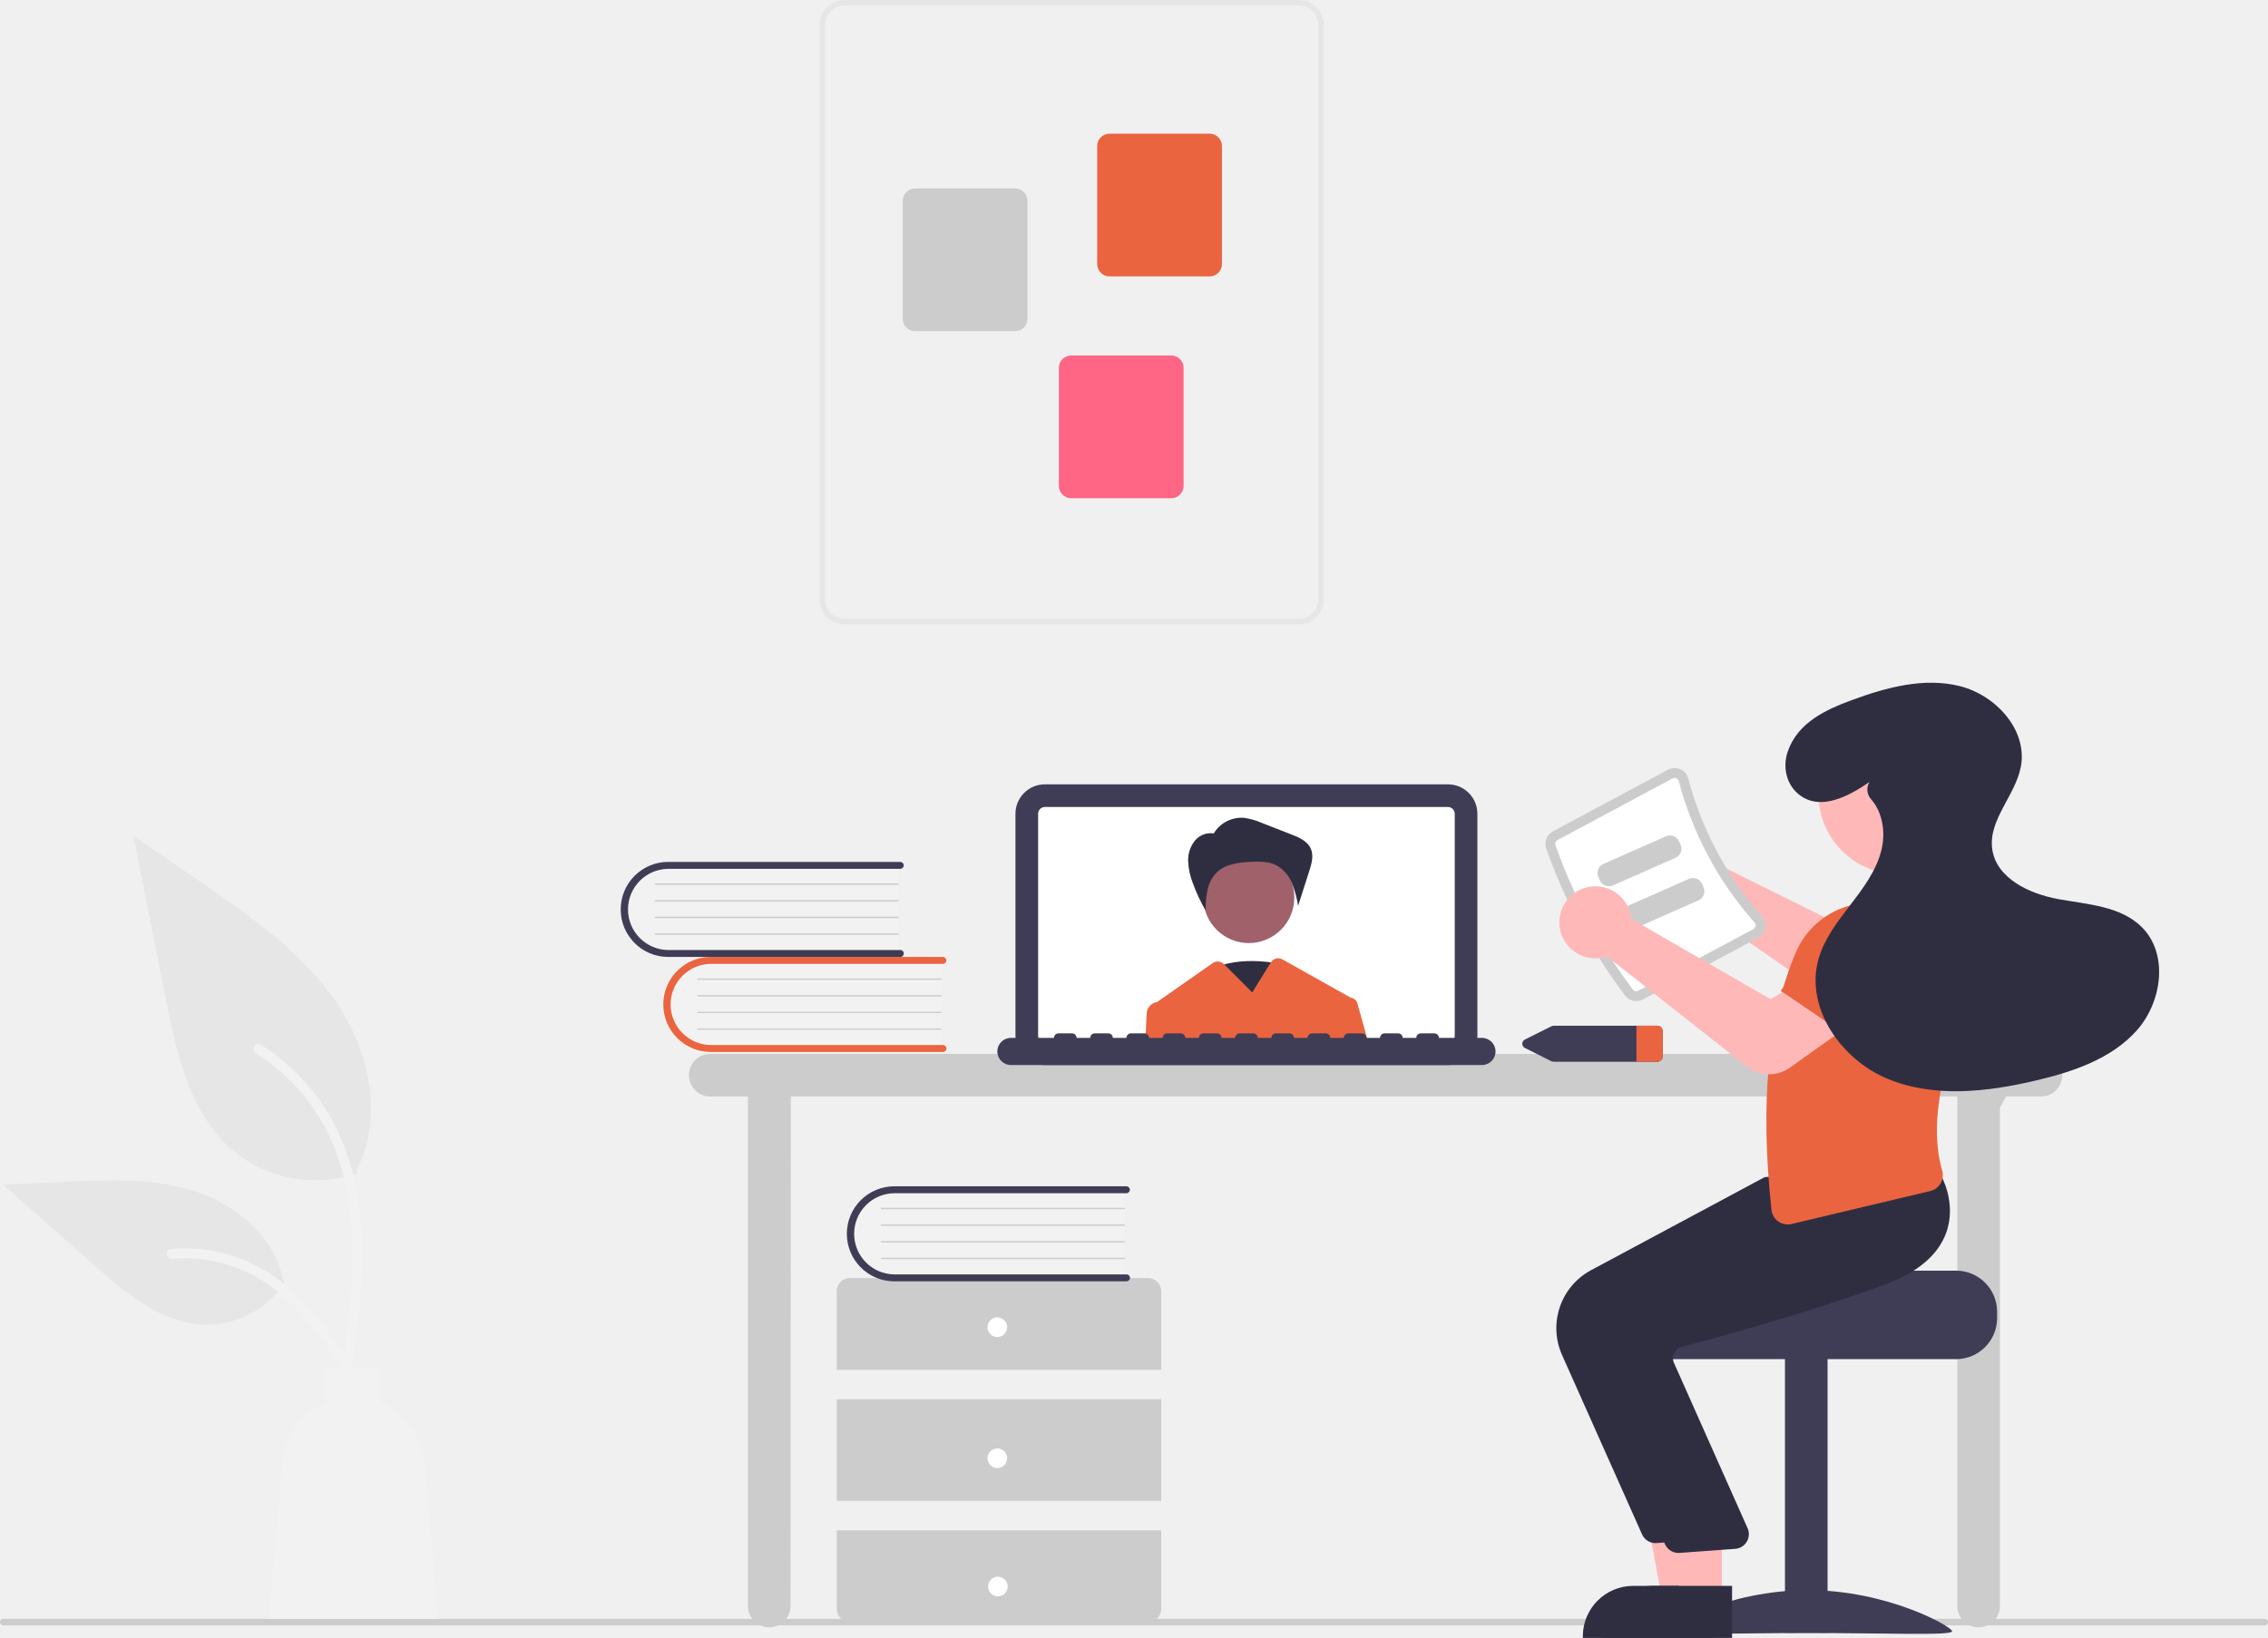
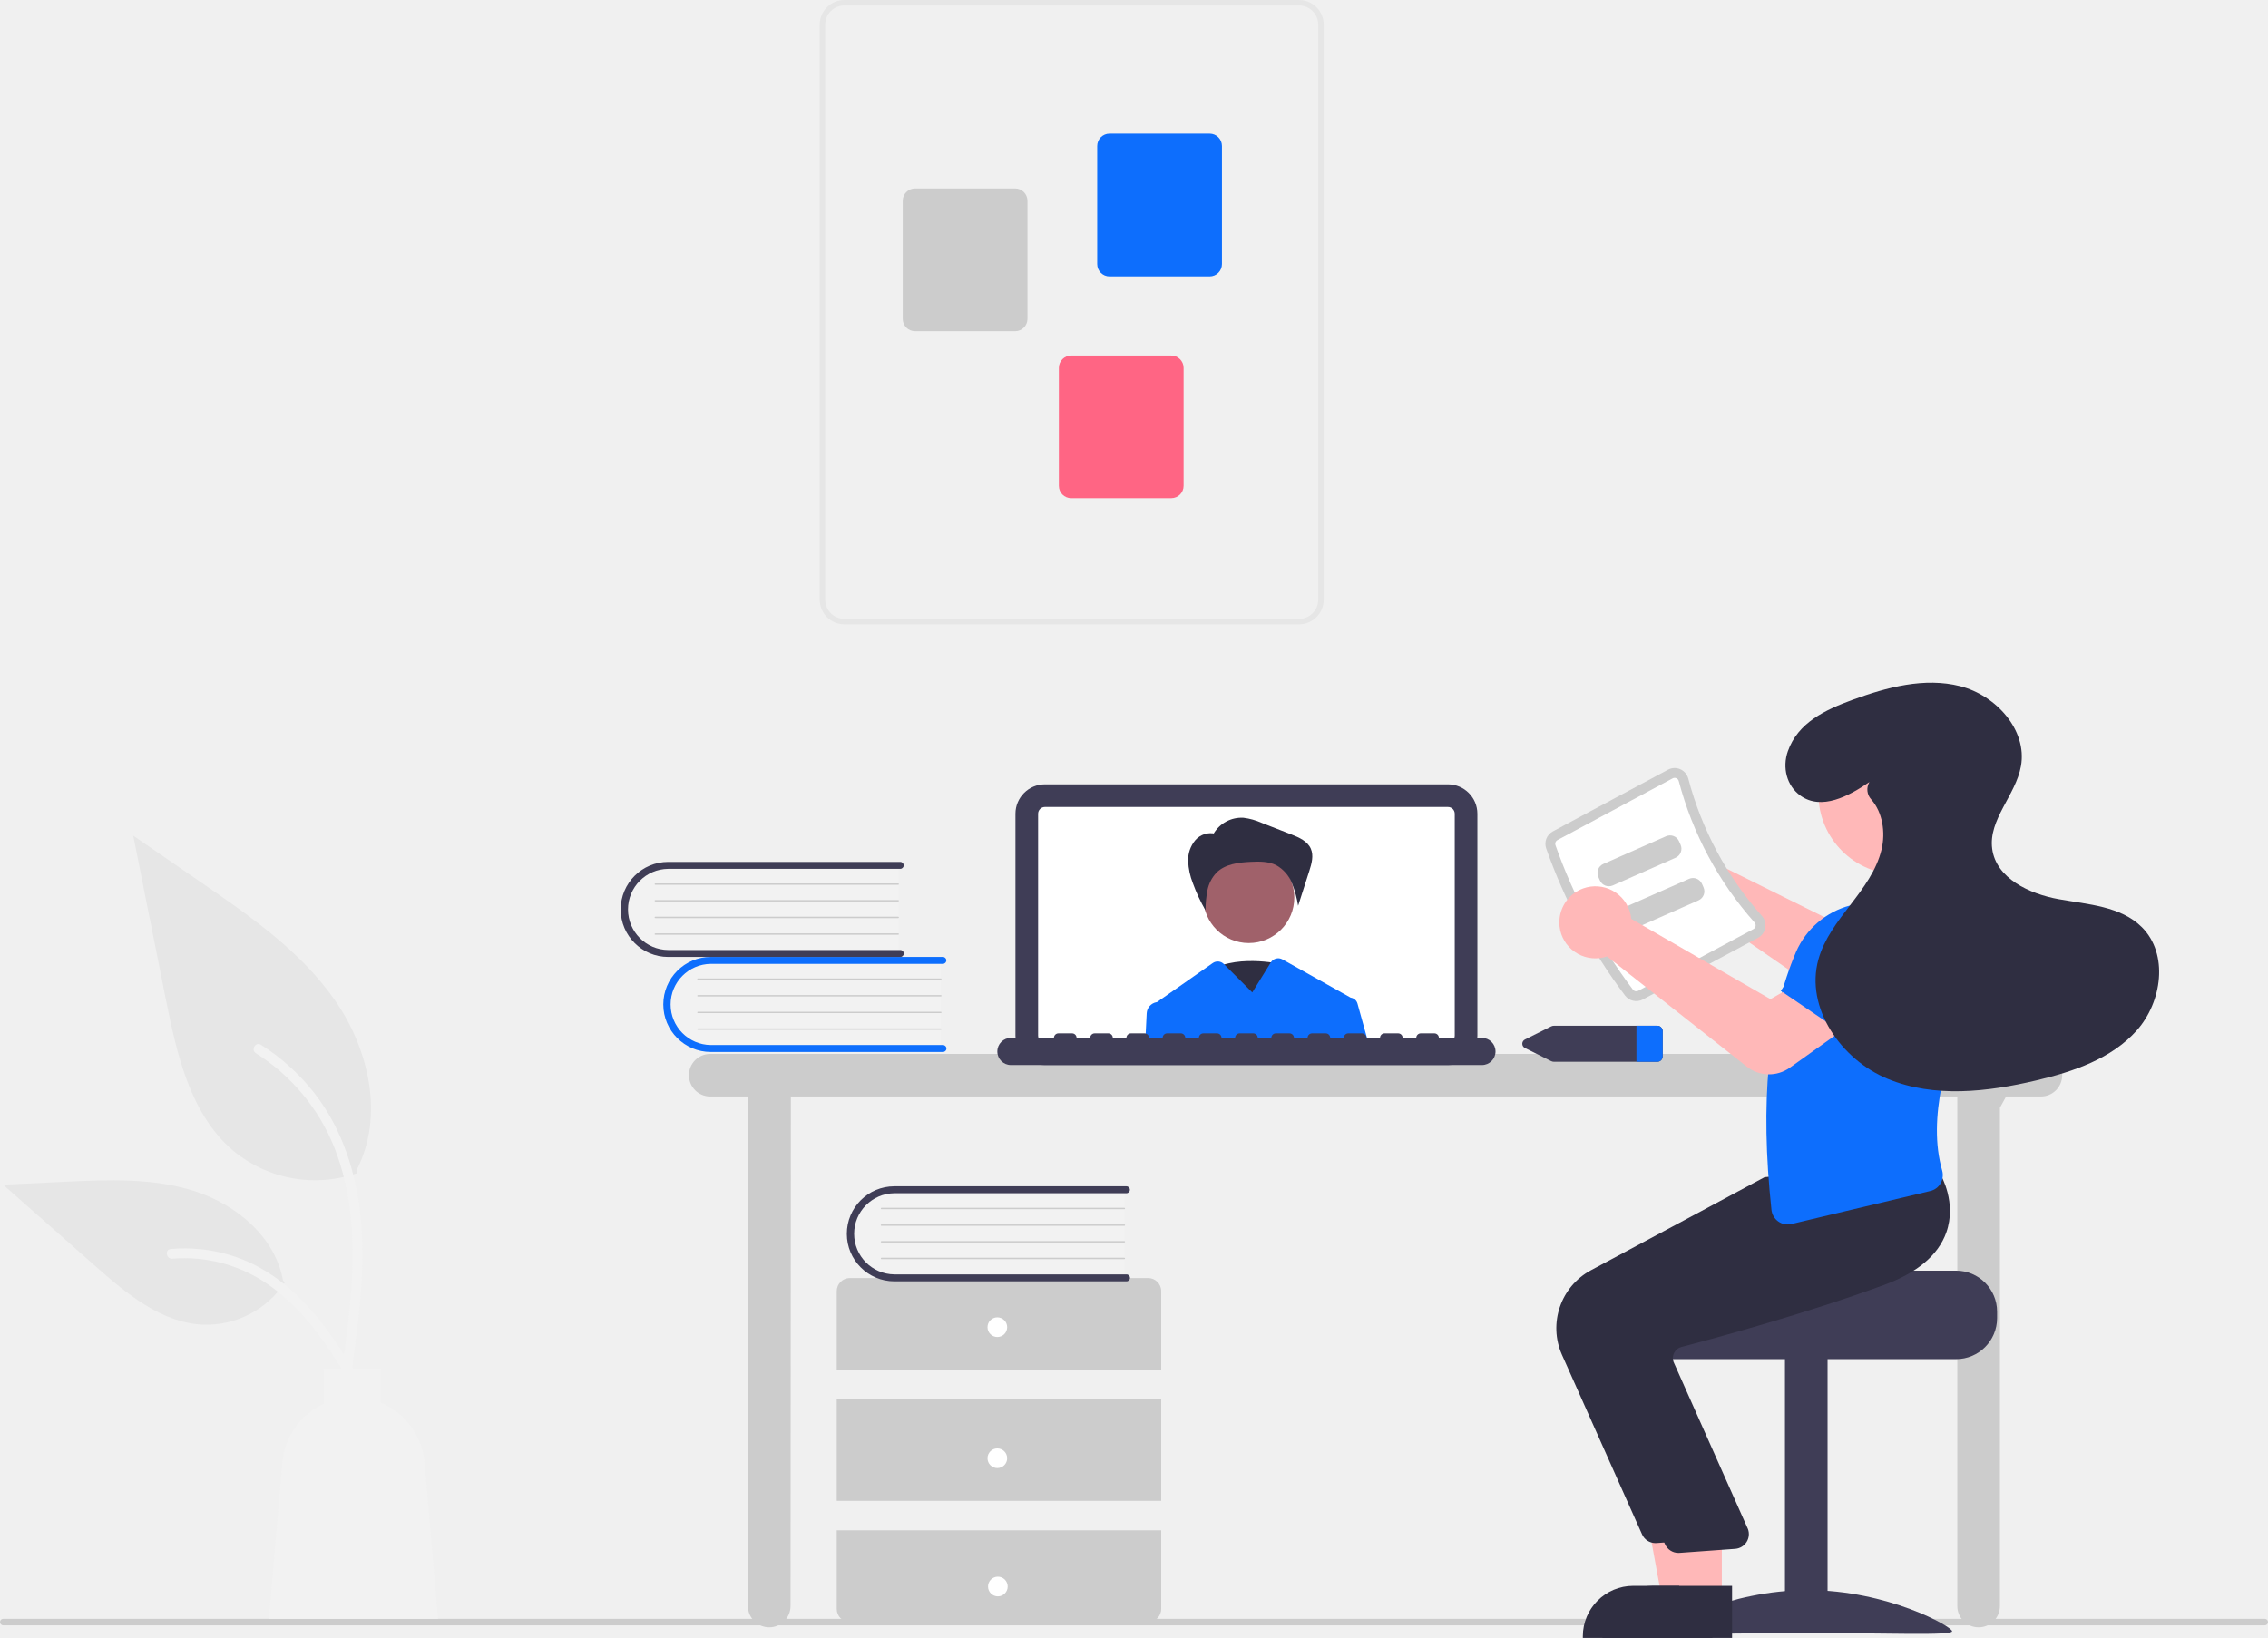
<svg xmlns="http://www.w3.org/2000/svg" data-name="Layer 1" width="692" height="499.877" viewBox="0 0 692 499.877">
  <path d="M945,696.105H255a1,1,0,0,1,0-2H945a1,1,0,0,1,0,2Z" transform="translate(-254 -200.0616)" fill="#ccc" />
  <path d="M876.704,521.703h-406a6.5,6.5,0,1,0,0,13h11.5v155.5a6.5,6.5,0,0,0,13,0l.099-155.5H851.204v155.5a6.5,6.5,0,0,0,13,0V538.13l1.891-3.427h10.609a6.5,6.5,0,1,0,0-13Z" transform="translate(-254 -200.0616)" fill="#ccc" />
  <path d="M695.794,525.105H572.812a8.992,8.992,0,0,1-8.982-8.982V448.414a8.992,8.992,0,0,1,8.982-8.982H695.794a8.992,8.992,0,0,1,8.982,8.982v67.709A8.992,8.992,0,0,1,695.794,525.105Z" transform="translate(-254 -200.0616)" fill="#3f3d56" />
  <path d="M695.793,446.345H572.813a2.074,2.074,0,0,0-2.07,2.07v67.71a2.074,2.074,0,0,0,2.07,2.07H695.793a2.074,2.074,0,0,0,2.07-2.07v-67.71A2.074,2.074,0,0,0,695.793,446.345Z" transform="translate(-254 -200.0616)" fill="#fff" />
  <path d="M644.792,494.283s-14.722-3.392-22.82,2.827,10.306,20.355,10.306,20.355Z" transform="translate(-254 -200.0616)" fill="#2f2e41" />
  <circle cx="381.024" cy="273.924" r="13.887" fill="#a0616a" />
  <path d="M624.286,454.492a9.898,9.898,0,0,1,9.126-4.856,19.397,19.397,0,0,1,5.515,1.544l9.078,3.541c2.349.916,4.922,2.039,5.941,4.345.946,2.141.24,4.613-.474,6.841l-3.397,10.593a32.246,32.246,0,0,0-1.925-6.998,10.835,10.835,0,0,0-4.704-5.364c-2.358-1.21-5.137-1.185-7.785-1.057-3.749.18-7.826.657-10.489,3.302a10.895,10.895,0,0,0-2.765,5.399,32.5,32.5,0,0,0-.58,6.112,50.669,50.669,0,0,1-3.869-8.295,20.525,20.525,0,0,1-1.438-6.715,9.444,9.444,0,0,1,2.165-6.387,6.195,6.195,0,0,1,6.231-1.961Z" transform="translate(-254 -200.0616)" fill="#2f2e41" />
-   <path d="M668.183,506.325a2.472,2.472,0,0,0-2.07-1.79.86.86,0,0,0-.1-.06L645.282,492.856a2.637,2.637,0,0,0-3.528.908l-5.67,9.18-8.54-8.54-.136-.136a2.636,2.636,0,0,0-3.376-.295l-17.038,11.931c-.03,0-.06.01-.09.01a3.633,3.633,0,0,0-3.03,3.39l-.44,8.89h68.04Z" transform="translate(-254 -200.0616)" fill="#eb6440" />
+   <path d="M668.183,506.325a2.472,2.472,0,0,0-2.07-1.79.86.86,0,0,0-.1-.06L645.282,492.856a2.637,2.637,0,0,0-3.528.908l-5.67,9.18-8.54-8.54-.136-.136a2.636,2.636,0,0,0-3.376-.295l-17.038,11.931c-.03,0-.06.01-.09.01a3.633,3.633,0,0,0-3.03,3.39l-.44,8.89h68.04Z" transform="translate(-254 -200.0616)" fill="#0d6efd" />
  <path d="M706.158,516.814H693.03a1.382,1.382,0,0,0-1.382-1.382h-4.145a1.382,1.382,0,0,0-1.382,1.382h-4.145a1.382,1.382,0,0,0-1.382-1.382H676.449a1.382,1.382,0,0,0-1.382,1.382h-4.145a1.382,1.382,0,0,0-1.382-1.382h-4.145a1.382,1.382,0,0,0-1.382,1.382h-4.145A1.382,1.382,0,0,0,658.485,515.432h-4.145a1.382,1.382,0,0,0-1.382,1.382h-4.145a1.382,1.382,0,0,0-1.382-1.382H643.285a1.382,1.382,0,0,0-1.382,1.382H637.758a1.382,1.382,0,0,0-1.382-1.382h-4.145a1.382,1.382,0,0,0-1.382,1.382h-4.145a1.382,1.382,0,0,0-1.382-1.382h-4.145a1.382,1.382,0,0,0-1.382,1.382H615.649a1.382,1.382,0,0,0-1.382-1.382h-4.145a1.382,1.382,0,0,0-1.382,1.382h-4.145a1.382,1.382,0,0,0-1.382-1.382h-4.145a1.382,1.382,0,0,0-1.382,1.382h-4.145a1.382,1.382,0,0,0-1.382-1.382h-4.145a1.382,1.382,0,0,0-1.382,1.382H582.485a1.382,1.382,0,0,0-1.382-1.382H576.958a1.382,1.382,0,0,0-1.382,1.382H562.449a4.145,4.145,0,0,0,0,8.291H706.158a4.145,4.145,0,0,0,0-8.291Z" transform="translate(-254 -200.0616)" fill="#3f3d56" />
  <path d="M541.079,492.74v27.526H472.117a13.771,13.771,0,1,1,0-27.526Z" transform="translate(-254 -200.0616)" fill="#f2f2f2" />
-   <path d="M542.773,520.054a1.059,1.059,0,0,1-1.059,1.059h-70.826a14.504,14.504,0,1,1,0-29.008h70.826a1.059,1.059,0,0,1,0,2.117h-70.826a12.387,12.387,0,0,0,0,24.773h70.826A1.059,1.059,0,0,1,542.773,520.054Z" transform="translate(-254 -200.0616)" fill="#eb6440" />
+   <path d="M542.773,520.054a1.059,1.059,0,0,1-1.059,1.059h-70.826a14.504,14.504,0,1,1,0-29.008h70.826a1.059,1.059,0,0,1,0,2.117h-70.826a12.387,12.387,0,0,0,0,24.773h70.826A1.059,1.059,0,0,1,542.773,520.054Z" transform="translate(-254 -200.0616)" fill="#0d6efd" />
  <path d="M541.079,499.092H466.971a.212.212,0,1,1,0-.423h74.108a.212.212,0,0,1,0,.423Z" transform="translate(-254 -200.0616)" fill="#ccc" />
  <path d="M541.079,504.174H466.971a.212.212,0,1,1,0-.423h74.108a.212.212,0,0,1,0,.423Z" transform="translate(-254 -200.0616)" fill="#ccc" />
  <path d="M541.079,509.255H466.971a.212.212,0,1,1,0-.423h74.108a.212.212,0,0,1,0,.423Z" transform="translate(-254 -200.0616)" fill="#ccc" />
  <path d="M541.079,514.337H466.971a.212.212,0,1,1,0-.423h74.108a.212.212,0,0,1,0,.423Z" transform="translate(-254 -200.0616)" fill="#ccc" />
  <path d="M528.079,463.74v27.526H459.117a13.771,13.771,0,1,1,0-27.526Z" transform="translate(-254 -200.0616)" fill="#f2f2f2" />
  <path d="M529.773,491.054a1.059,1.059,0,0,1-1.059,1.059h-70.826a14.504,14.504,0,1,1,0-29.008h70.826a1.059,1.059,0,0,1,0,2.117h-70.826a12.387,12.387,0,0,0,0,24.773h70.826A1.059,1.059,0,0,1,529.773,491.054Z" transform="translate(-254 -200.0616)" fill="#3f3d56" />
  <path d="M528.079,470.092H453.971a.212.212,0,1,1,0-.423h74.108a.212.212,0,0,1,0,.423Z" transform="translate(-254 -200.0616)" fill="#ccc" />
  <path d="M528.079,475.174H453.971a.212.212,0,1,1,0-.423h74.108a.212.212,0,0,1,0,.423Z" transform="translate(-254 -200.0616)" fill="#ccc" />
  <path d="M528.079,480.255H453.971a.212.212,0,1,1,0-.423h74.108a.212.212,0,0,1,0,.423Z" transform="translate(-254 -200.0616)" fill="#ccc" />
  <path d="M528.079,485.337H453.971a.212.212,0,1,1,0-.423h74.108a.212.212,0,0,1,0,.423Z" transform="translate(-254 -200.0616)" fill="#ccc" />
  <path d="M608.303,618.105v-24a4,4,0,0,0-4-4h-91a4,4,0,0,0-4,4v24Z" transform="translate(-254 -200.0616)" fill="#ccc" />
  <rect x="255.303" y="427.043" width="99" height="31" fill="#ccc" />
  <path d="M509.303,667.105v24a4,4,0,0,0,4,4h91a4,4,0,0,0,4-4v-24Z" transform="translate(-254 -200.0616)" fill="#ccc" />
  <circle cx="304.303" cy="405.043" r="3" fill="#fff" />
  <circle cx="304.303" cy="445.043" r="3" fill="#fff" />
  <circle cx="304.464" cy="484.196" r="3" fill="#fff" />
  <path d="M597.079,562.74v27.526H528.117a13.771,13.771,0,1,1,0-27.526Z" transform="translate(-254 -200.0616)" fill="#f2f2f2" />
  <path d="M598.773,590.054a1.059,1.059,0,0,1-1.059,1.059h-70.826a14.504,14.504,0,1,1,0-29.008h70.826a1.059,1.059,0,0,1,0,2.117h-70.826a12.387,12.387,0,0,0,0,24.773h70.826A1.059,1.059,0,0,1,598.773,590.054Z" transform="translate(-254 -200.0616)" fill="#3f3d56" />
  <path d="M597.079,569.092H522.971a.212.212,0,1,1,0-.423h74.108a.212.212,0,0,1,0,.423Z" transform="translate(-254 -200.0616)" fill="#ccc" />
  <path d="M597.079,574.174H522.971a.212.212,0,1,1,0-.423h74.108a.212.212,0,0,1,0,.423Z" transform="translate(-254 -200.0616)" fill="#ccc" />
  <path d="M597.079,579.255H522.971a.212.212,0,1,1,0-.423h74.108a.212.212,0,0,1,0,.423Z" transform="translate(-254 -200.0616)" fill="#ccc" />
  <path d="M597.079,584.337H522.971a.212.212,0,1,1,0-.423h74.108a.212.212,0,0,1,0,.423Z" transform="translate(-254 -200.0616)" fill="#ccc" />
  <path d="M504.11,383.083v-175.5a7.53,7.53,0,0,1,7.521-7.521H650.36a7.53,7.53,0,0,1,7.521,7.521v175.5a7.53,7.53,0,0,1-7.521,7.521H511.632A7.53,7.53,0,0,1,504.11,383.083Zm7.521-181.35a5.857,5.857,0,0,0-5.85,5.85v175.5a5.857,5.857,0,0,0,5.85,5.85H650.36a5.857,5.857,0,0,0,5.85-5.85v-175.5a5.857,5.857,0,0,0-5.85-5.85Z" transform="translate(-254 -200.0616)" fill="#e6e6e6" />
-   <path d="M588.775,280.659V244.624a3.765,3.765,0,0,1,3.761-3.761h30.537a3.765,3.765,0,0,1,3.761,3.761v36.036a3.765,3.765,0,0,1-3.761,3.761h-30.537A3.765,3.765,0,0,1,588.775,280.659Z" transform="translate(-254 -200.0616)" fill="#eb6440" />
+   <path d="M588.775,280.659V244.624a3.765,3.765,0,0,1,3.761-3.761h30.537a3.765,3.765,0,0,1,3.761,3.761v36.036a3.765,3.765,0,0,1-3.761,3.761h-30.537A3.765,3.765,0,0,1,588.775,280.659Z" transform="translate(-254 -200.0616)" fill="#0d6efd" />
  <path d="M529.44,297.374V261.338a3.765,3.765,0,0,1,3.761-3.761h30.537a3.765,3.765,0,0,1,3.761,3.761v36.036a3.765,3.765,0,0,1-3.761,3.761h-30.537A3.765,3.765,0,0,1,529.44,297.374Z" transform="translate(-254 -200.0616)" fill="#ccc" />
  <path d="M577.075,348.352V312.317a3.765,3.765,0,0,1,3.761-3.761h30.537a3.765,3.765,0,0,1,3.761,3.761v36.036a3.765,3.765,0,0,1-3.761,3.761h-30.537A3.765,3.765,0,0,1,577.075,348.352Z" transform="translate(-254 -200.0616)" fill="#ff6584" />
  <path d="M759.563,513.105H728.143a1.941,1.941,0,0,0-.86.2l-7.93,3.97a1.445,1.445,0,0,0,0,2.66l7.93,3.97a1.941,1.941,0,0,0,.86.2h31.42a1.649,1.649,0,0,0,1.74-1.53v-7.94A1.649,1.649,0,0,0,759.563,513.105Z" transform="translate(-254 -200.0616)" fill="#3f3d56" />
-   <path d="M761.303,514.635v7.94a1.649,1.649,0,0,1-1.74,1.53h-6.26v-11h6.26A1.649,1.649,0,0,1,761.303,514.635Z" transform="translate(-254 -200.0616)" fill="#eb6440" />
+   <path d="M761.303,514.635v7.94a1.649,1.649,0,0,1-1.74,1.53h-6.26v-11h6.26A1.649,1.649,0,0,1,761.303,514.635Z" transform="translate(-254 -200.0616)" fill="#0d6efd" />
  <path d="M759.327,453.705a11.003,11.003,0,0,1,14.89,6.915,10.588,10.588,0,0,1,.32,1.435l43.938,21.788,10.168-6.739,12.652,14.565L825.769,504.279a11.149,11.149,0,0,1-13.301.513l-44.579-30.828a10.511,10.511,0,0,1-1.015.37,11.003,11.003,0,0,1-14.01-8.561,10.708,10.708,0,0,1-.163-1.34A11.036,11.036,0,0,1,759.327,453.705Z" transform="translate(-254 -200.0616)" fill="#ffb8b8" />
  <path d="M850.841,587.853H802.831c0,1.38-49.48,2.5-49.48,2.5a12.86,12.86,0,0,0-2.11,2,12.41,12.41,0,0,0-2.9,8v2a12.505,12.505,0,0,0,12.5,12.5h90a12.511,12.511,0,0,0,12.5-12.5v-2A12.517,12.517,0,0,0,850.841,587.853Z" transform="translate(-254 -200.0616)" fill="#3f3d56" />
  <rect x="798.617" y="614.357" width="13" height="84" transform="translate(1356.235 1112.652) rotate(-180)" fill="#3f3d56" />
  <path d="M761.617,697.9c0,1.405,19.699.543,44,.543s44,.861,44-.543-19.699-12.543-44-12.543S761.617,696.495,761.617,697.9Z" transform="translate(-254 -200.0616)" fill="#3f3d56" />
  <polygon points="519.353 487.993 507.094 487.992 501.261 456.195 519.355 456.196 519.353 487.993" fill="#ffb8b8" />
  <path d="M776.48,699.938l-39.531-.001v-.5a15.386,15.386,0,0,1,15.386-15.386h.001l24.144.001Z" transform="translate(-254 -200.0616)" fill="#2f2e41" />
  <path d="M755.017,668.337,730.576,613.529a20.086,20.086,0,0,1,8.819-25.784l53.013-28.428,24.191-2.058,22.315-2.028.161.272c.206.348,5.004,8.635,1.76,17.722-2.46,6.893-8.859,12.276-19.019,16.002-23.714,8.695-51.109,16.127-61.786,18.918a3.451,3.451,0,0,0-2.211,1.76,3.498,3.498,0,0,0-.196,2.799l22.707,51.015a4.5,4.5,0,0,1-3.809,6.029L759.553,670.983q-.216.021-.43.021A4.497,4.497,0,0,1,755.017,668.337Z" transform="translate(-254 -200.0616)" fill="#2f2e41" />
  <polygon points="525.353 487.993 513.094 487.992 507.261 456.195 525.355 456.196 525.353 487.993" fill="#ffb8b8" />
  <path d="M782.48,699.938l-39.531-.001v-.5a15.386,15.386,0,0,1,15.386-15.386h.001l24.144.001Z" transform="translate(-254 -200.0616)" fill="#2f2e41" />
  <path d="M762.017,671.337,737.576,616.529a20.086,20.086,0,0,1,8.819-25.784l53.013-28.428,24.191-2.058,22.315-2.028.161.272c.206.348,5.004,8.635,1.76,17.722-2.46,6.893-8.859,12.276-19.019,16.002-23.714,8.695-51.109,16.127-61.786,18.918a3.451,3.451,0,0,0-2.211,1.76,3.498,3.498,0,0,0-.196,2.799l22.707,51.015a4.5,4.5,0,0,1-3.809,6.029L766.553,673.983q-.216.021-.43.021A4.497,4.497,0,0,1,762.017,671.337Z" transform="translate(-254 -200.0616)" fill="#2f2e41" />
  <path d="M749.835,503.906a167.506,167.506,0,0,1-24.075-44.932,4.303,4.303,0,0,1,2.032-5.179l35.145-18.832a4.247,4.247,0,0,1,3.726-.151,4.319,4.319,0,0,1,2.461,2.884,102.328,102.328,0,0,0,22.446,41.891,4.318,4.318,0,0,1,1.038,3.647,4.247,4.247,0,0,1-2.189,3.018L755.272,505.083A4.303,4.303,0,0,1,749.835,503.906Z" transform="translate(-254 -200.0616)" fill="#ccc" />
  <path d="M752.233,502.104a1.299,1.299,0,0,0,1.622.335l35.146-18.832a1.246,1.246,0,0,0,.653-.897,1.318,1.318,0,0,0-.325-1.128,105.34,105.34,0,0,1-23.107-43.125,1.319,1.319,0,0,0-.758-.895,1.247,1.247,0,0,0-1.11.046L729.208,456.439a1.298,1.298,0,0,0-.62,1.537,164.507,164.507,0,0,0,23.645,44.127Z" transform="translate(-254 -200.0616)" fill="#fff" />
-   <path d="M866.593,498.883l-27.525,10.459-6.72-18.667a11.168,11.168,0,0,1,5.002-13.499l0,0a11.168,11.168,0,0,1,14.262,2.784Z" transform="translate(-254 -200.0616)" fill="#eb6440" />
-   <path d="M796.583,572.843a4.999,4.999,0,0,1-2.083-3.549c-3.525-32.91-1.07-58.664,7.506-78.735a24.992,24.992,0,0,1,16.567-14.18l22.25-1.123.115.056A26.005,26.005,0,0,1,855.156,502.9c-7.156,18.863-13.148,38.503-8.579,54.346a5.122,5.122,0,0,1-.484,3.983,4.884,4.884,0,0,1-3.116,2.309L800.599,573.62a4.964,4.964,0,0,1-4.017-.777Z" transform="translate(-254 -200.0616)" fill="#eb6440" />
+   <path d="M866.593,498.883l-27.525,10.459-6.72-18.667a11.168,11.168,0,0,1,5.002-13.499l0,0a11.168,11.168,0,0,1,14.262,2.784Z" transform="translate(-254 -200.0616)" fill="#0d6efd" />
+   <path d="M796.583,572.843a4.999,4.999,0,0,1-2.083-3.549c-3.525-32.91-1.07-58.664,7.506-78.735a24.992,24.992,0,0,1,16.567-14.18l22.25-1.123.115.056A26.005,26.005,0,0,1,855.156,502.9c-7.156,18.863-13.148,38.503-8.579,54.346a5.122,5.122,0,0,1-.484,3.983,4.884,4.884,0,0,1-3.116,2.309L800.599,573.62a4.964,4.964,0,0,1-4.017-.777Z" transform="translate(-254 -200.0616)" fill="#0d6efd" />
  <circle cx="579.396" cy="242.323" r="24.561" fill="#ffb8b8" />
  <path d="M765.243,461.838l-19.142,8.45a3.003,3.003,0,0,1-3.956-1.533l-.473-1.073a3.003,3.003,0,0,1,1.533-3.956l19.142-8.45a3.003,3.003,0,0,1,3.956,1.533l.473,1.073A3.003,3.003,0,0,1,765.243,461.838Z" transform="translate(-254 -200.0616)" fill="#ccc" />
  <path d="M772.243,474.838l-19.142,8.45a3.003,3.003,0,0,1-3.956-1.533l-.473-1.073a3.003,3.003,0,0,1,1.533-3.956l19.142-8.45a3.003,3.003,0,0,1,3.956,1.533l.473,1.073A3.003,3.003,0,0,1,772.243,474.838Z" transform="translate(-254 -200.0616)" fill="#ccc" />
  <path d="M787.005,525.615l-42.674-33.666a10.517,10.517,0,0,1-1.036.306,11.027,11.027,0,0,1-8.818-1.691,10.913,10.913,0,0,1-4.626-7.733,11.023,11.023,0,0,1,7.209-11.638,11.004,11.004,0,0,1,14.426,7.837,10.571,10.571,0,0,1,.229,1.452L794.196,504.989l10.572-6.086,11.711,15.332-16.414,11.699a10.942,10.942,0,0,1-13.06-.318Z" transform="translate(-254 -200.0616)" fill="#ffb8b8" />
-   <path d="M821.686,519.009l-24.349-16.557,11.443-16.207a11.168,11.168,0,0,1,13.929-3.64l0,0a11.168,11.168,0,0,1,5.894,13.283Z" transform="translate(-254 -200.0616)" fill="#eb6440" />
+   <path d="M821.686,519.009l-24.349-16.557,11.443-16.207a11.168,11.168,0,0,1,13.929-3.64l0,0a11.168,11.168,0,0,1,5.894,13.283Z" transform="translate(-254 -200.0616)" fill="#0d6efd" />
  <path d="M824.391,438.727c-6.313,4.321-14.601,8.762-21.049,4.161-4.234-3.021-5.567-8.615-3.851-13.525,3.087-8.829,11.569-12.715,19.681-15.695,10.544-3.873,22.026-6.954,32.911-4.181s20.506,13.313,18.541,24.373c-1.58,8.894-9.97,16.295-8.779,25.25,1.199,9.012,11.334,13.756,20.281,15.367s18.96,2.128,25.391,8.555c8.203,8.199,6.155,22.853-1.564,31.51s-19.367,12.58-30.654,15.248c-14.955,3.534-31.129,5.392-45.332-.474s-25.256-21.654-21.141-36.46c1.738-6.254,5.832-11.539,9.789-16.685s7.963-10.526,9.472-16.839c1.258-5.261.327-11.369-3.162-15.315a4.437,4.437,0,0,1-.594-5.186Z" transform="translate(-254 -200.0616)" fill="#2f2e41" />
  <path d="M363.072,558.06a39.063,39.063,0,0,1-37.721-6.645c-13.212-11.089-17.354-29.359-20.725-46.275q-4.985-25.018-9.969-50.036l20.872,14.371c15.01,10.335,30.357,21.001,40.75,35.971s14.929,35.405,6.579,51.603" transform="translate(-254 -200.0616)" fill="#e6e6e6" />
  <path d="M361.288,618.639c2.112-15.387,4.285-30.973,2.803-46.525-1.316-13.812-5.53-27.303-14.109-38.364A63.82,63.82,0,0,0,333.608,518.912c-1.637-1.034-3.144,1.561-1.514,2.59A60.672,60.672,0,0,1,356.093,550.459c5.225,13.289,6.064,27.776,5.164,41.893-.544,8.537-1.698,17.019-2.861,25.489a1.554,1.554,0,0,0,1.048,1.845,1.509,1.509,0,0,0,1.845-1.048Z" transform="translate(-254 -200.0616)" fill="#f2f2f2" />
  <path d="M340.941,591.41a28.755,28.755,0,0,1-25.055,12.931c-12.683-.602-23.257-9.454-32.775-17.858l-28.153-24.857,18.633-.892c13.4-.641,27.145-1.239,39.908,2.893s24.533,14.077,26.867,27.287" transform="translate(-254 -200.0616)" fill="#e6e6e6" />
  <path d="M367.258,627.484c-10.168-17.991-21.961-37.986-43.035-44.377a48.022,48.022,0,0,0-18.101-1.869c-1.922.166-1.442,3.128.476,2.963a44.614,44.614,0,0,1,28.886,7.642c8.145,5.544,14.487,13.252,19.854,21.425,3.288,5.007,6.233,10.226,9.178,15.438.941,1.666,3.693.463,2.74-1.222Z" transform="translate(-254 -200.0616)" fill="#f2f2f2" />
  <path d="M383.55,646.421A21.774,21.774,0,0,0,370.207,628.184v-10.401H352.762v10.729a21.763,21.763,0,0,0-12.616,17.909l-4.102,47.684h51.608Z" transform="translate(-254 -200.0616)" fill="#f2f2f2" />
</svg>
